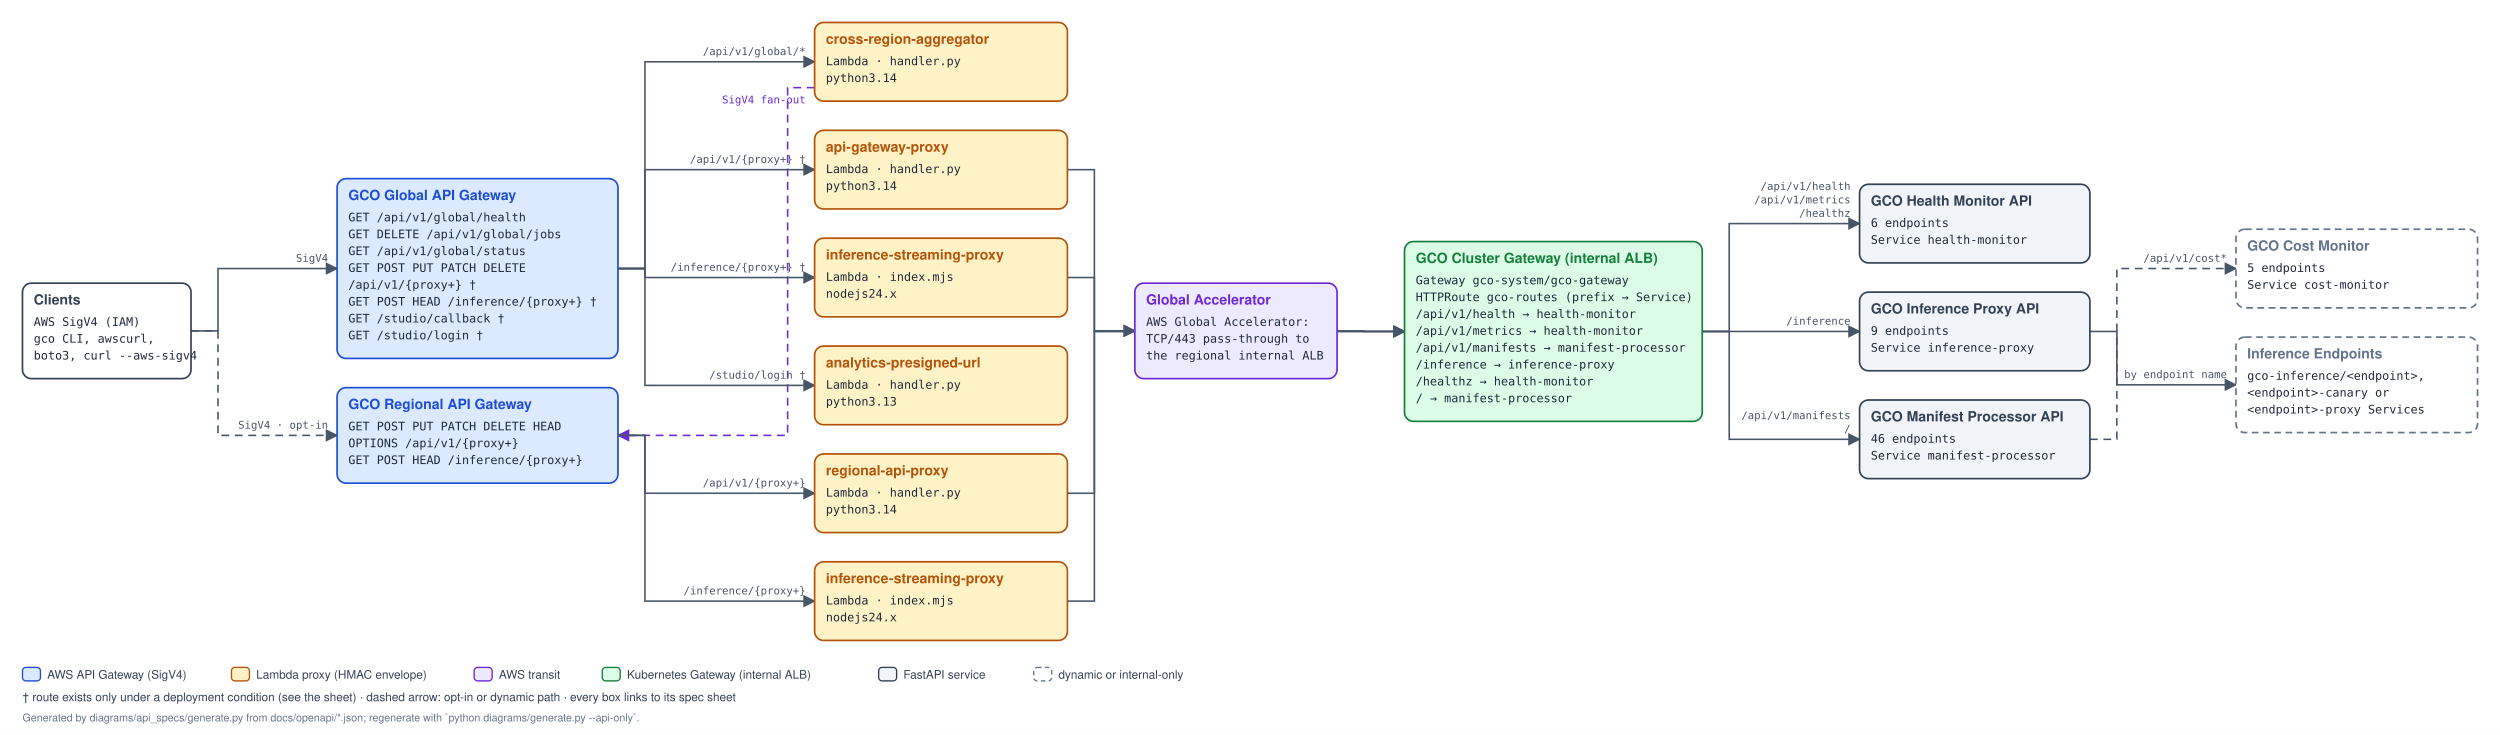
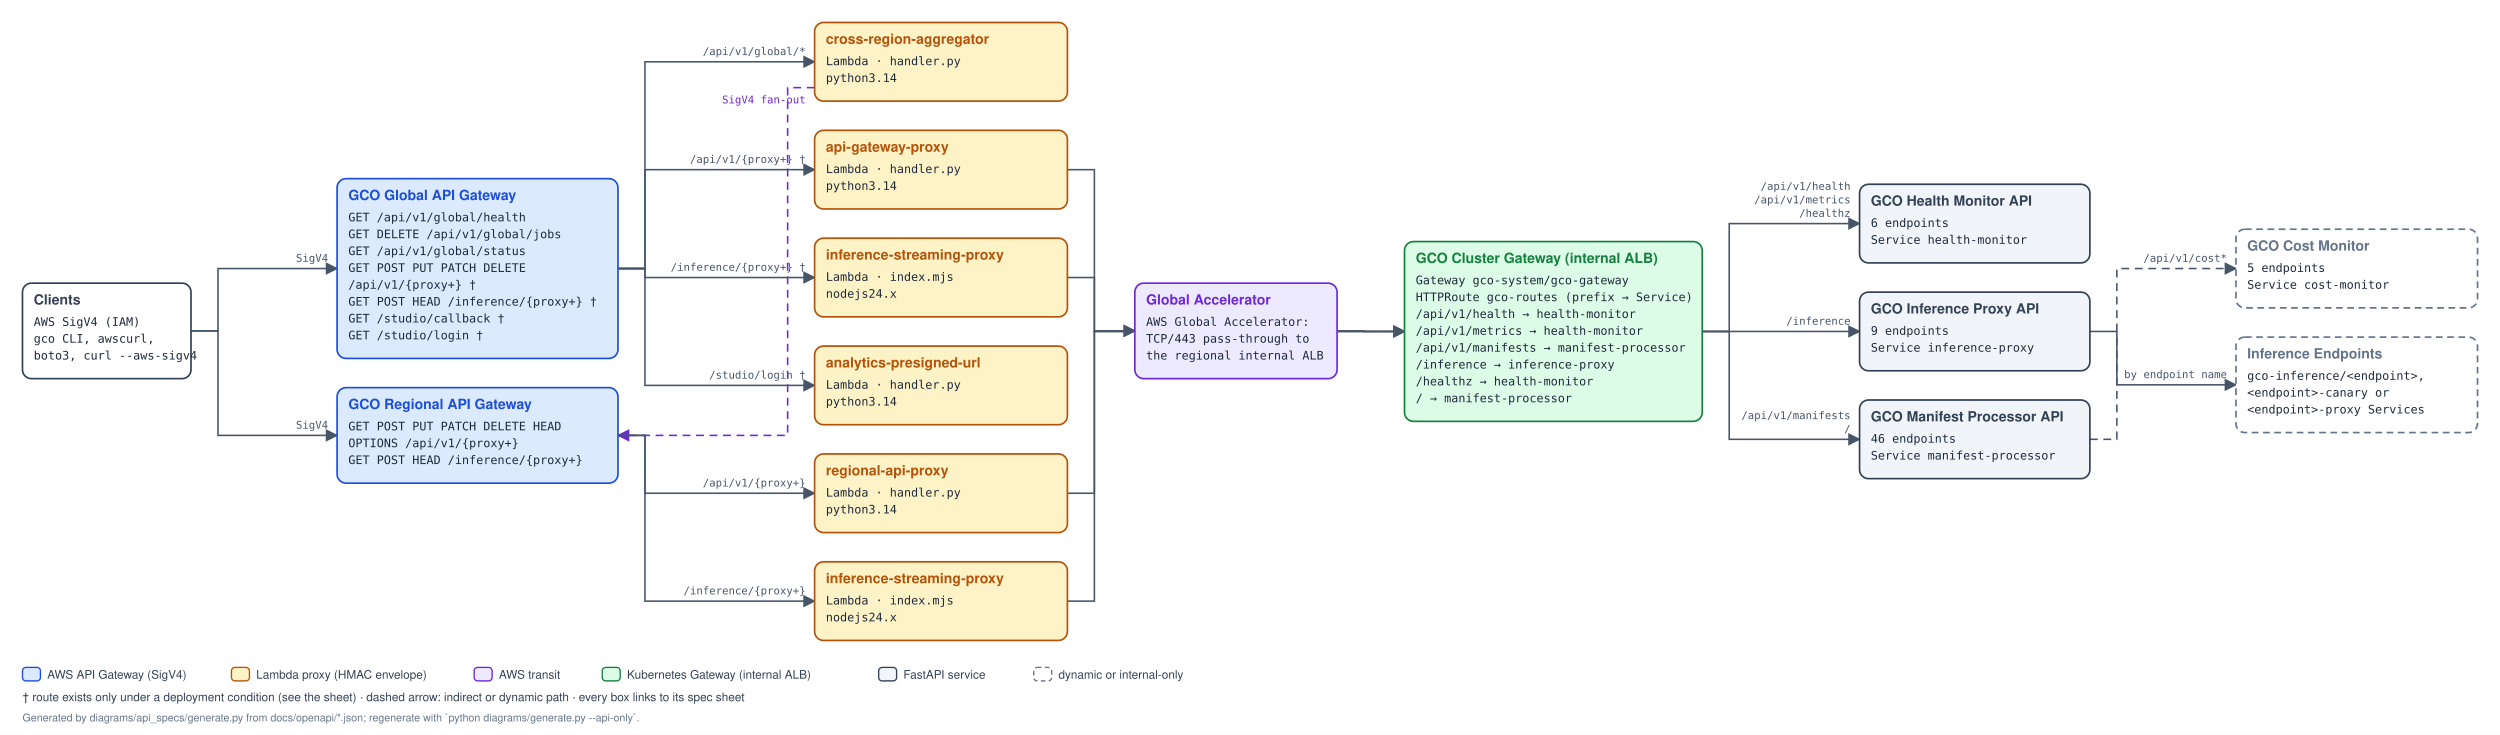
<svg xmlns="http://www.w3.org/2000/svg" width="2225" height="654" viewBox="0 0 2225 654" role="img" aria-labelledby="title desc">
  <defs>
    <marker id="arrow" viewBox="0 0 10 10" refX="9" refY="5" markerWidth="8" markerHeight="8" orient="auto-start-reverse">
      <path d="M 0 0 L 10 5 L 0 10 z" fill="#475569" />
    </marker>
    <marker id="arrow-fanout" viewBox="0 0 10 10" refX="9" refY="5" markerWidth="8" markerHeight="8" orient="auto-start-reverse">
      <path d="M 0 0 L 10 5 L 0 10 z" fill="#6d28d9" />
    </marker>
  </defs>
  <rect width="2225" height="654" fill="#ffffff" />
  <path d="M 170 294.5 H 194 V 239 H 300" fill="none" stroke="#475569" stroke-width="1.4" marker-end="url(#arrow)" />
  <text x="292" y="233" font-family="ui-monospace, SFMono-Regular, Menlo, Consolas, monospace" font-size="9.5" font-weight="normal" text-anchor="end" fill="#475569">SigV4</text>
  <path d="M 550 239 H 574 V 55 H 725" fill="none" stroke="#475569" stroke-width="1.4" marker-end="url(#arrow)" />
  <text x="717" y="49" font-family="ui-monospace, SFMono-Regular, Menlo, Consolas, monospace" font-size="9.5" font-weight="normal" text-anchor="end" fill="#475569">/api/v1/global/*</text>
  <path d="M 725 78 H 701 V 387.5 H 550" fill="none" stroke="#6d28d9" stroke-width="1.4" stroke-dasharray="7 5" marker-end="url(#arrow-fanout)" />
  <text x="717" y="92" font-family="ui-monospace, SFMono-Regular, Menlo, Consolas, monospace" font-size="9.5" font-weight="normal" text-anchor="end" fill="#6d28d9">SigV4 fan-out</text>
  <path d="M 550 387.5 H 574 V 439 H 725" fill="none" stroke="#475569" stroke-width="1.4" marker-end="url(#arrow)" />
  <text x="717" y="433" font-family="ui-monospace, SFMono-Regular, Menlo, Consolas, monospace" font-size="9.5" font-weight="normal" text-anchor="end" fill="#475569">/api/v1/{proxy+}</text>
  <path d="M 950 439 H 974 V 295 H 1250" fill="none" stroke="#475569" stroke-width="1.4" marker-end="url(#arrow)" />
  <path d="M 1515 295 H 1539 V 391 H 1655" fill="none" stroke="#475569" stroke-width="1.4" marker-end="url(#arrow)" />
  <text x="1647" y="385" font-family="ui-monospace, SFMono-Regular, Menlo, Consolas, monospace" font-size="9.5" font-weight="normal" text-anchor="end" fill="#475569">/</text>
  <text x="1647" y="373" font-family="ui-monospace, SFMono-Regular, Menlo, Consolas, monospace" font-size="9.5" font-weight="normal" text-anchor="end" fill="#475569">/api/v1/manifests</text>
  <path d="M 1515 295 H 1539 V 199 H 1655" fill="none" stroke="#475569" stroke-width="1.4" marker-end="url(#arrow)" />
  <text x="1647" y="193" font-family="ui-monospace, SFMono-Regular, Menlo, Consolas, monospace" font-size="9.5" font-weight="normal" text-anchor="end" fill="#475569">/healthz</text>
  <text x="1647" y="181" font-family="ui-monospace, SFMono-Regular, Menlo, Consolas, monospace" font-size="9.5" font-weight="normal" text-anchor="end" fill="#475569">/api/v1/metrics</text>
  <text x="1647" y="169" font-family="ui-monospace, SFMono-Regular, Menlo, Consolas, monospace" font-size="9.5" font-weight="normal" text-anchor="end" fill="#475569">/api/v1/health</text>
  <path d="M 550 239 H 574 V 151 H 725" fill="none" stroke="#475569" stroke-width="1.4" marker-end="url(#arrow)" />
  <text x="717" y="145" font-family="ui-monospace, SFMono-Regular, Menlo, Consolas, monospace" font-size="9.5" font-weight="normal" text-anchor="end" fill="#475569">/api/v1/{proxy+} †</text>
  <path d="M 950 151 H 974 V 294.5 H 1010" fill="none" stroke="#475569" stroke-width="1.4" marker-end="url(#arrow)" />
  <path d="M 1190 294.5 H 1214 V 295 H 1250" fill="none" stroke="#475569" stroke-width="1.4" marker-end="url(#arrow)" />
  <path d="M 550 239 H 574 V 247 H 725" fill="none" stroke="#475569" stroke-width="1.4" marker-end="url(#arrow)" />
  <text x="717" y="241" font-family="ui-monospace, SFMono-Regular, Menlo, Consolas, monospace" font-size="9.5" font-weight="normal" text-anchor="end" fill="#475569">/inference/{proxy+} †</text>
  <path d="M 950 247 H 974 V 294.5 H 1010" fill="none" stroke="#475569" stroke-width="1.4" marker-end="url(#arrow)" />
  <path d="M 1515 295 H 1539 V 295 H 1655" fill="none" stroke="#475569" stroke-width="1.4" marker-end="url(#arrow)" />
  <text x="1647" y="289" font-family="ui-monospace, SFMono-Regular, Menlo, Consolas, monospace" font-size="9.5" font-weight="normal" text-anchor="end" fill="#475569">/inference</text>
  <path d="M 1860 295 H 1884 V 342.5 H 1990" fill="none" stroke="#475569" stroke-width="1.4" marker-end="url(#arrow)" />
  <text x="1982" y="336.5" font-family="ui-monospace, SFMono-Regular, Menlo, Consolas, monospace" font-size="9.5" font-weight="normal" text-anchor="end" fill="#475569">by endpoint name</text>
  <path d="M 550 239 H 574 V 343 H 725" fill="none" stroke="#475569" stroke-width="1.4" marker-end="url(#arrow)" />
  <text x="717" y="337" font-family="ui-monospace, SFMono-Regular, Menlo, Consolas, monospace" font-size="9.5" font-weight="normal" text-anchor="end" fill="#475569">/studio/login †</text>
-   <path d="M 170 294.5 H 194 V 387.5 H 300" fill="none" stroke="#475569" stroke-width="1.4" stroke-dasharray="7 5" marker-end="url(#arrow)" />
-   <text x="292" y="381.5" font-family="ui-monospace, SFMono-Regular, Menlo, Consolas, monospace" font-size="9.5" font-weight="normal" text-anchor="end" fill="#475569">SigV4 · opt-in</text>
+   <path d="M 170 294.5 H 194 V 387.5 H 300" fill="none" stroke="#475569" stroke-width="1.4" marker-end="url(#arrow)" />
+   <text x="292" y="381.5" font-family="ui-monospace, SFMono-Regular, Menlo, Consolas, monospace" font-size="9.5" font-weight="normal" text-anchor="end" fill="#475569">SigV4</text>
  <path d="M 550 387.5 H 574 V 535 H 725" fill="none" stroke="#475569" stroke-width="1.4" marker-end="url(#arrow)" />
  <text x="717" y="529" font-family="ui-monospace, SFMono-Regular, Menlo, Consolas, monospace" font-size="9.5" font-weight="normal" text-anchor="end" fill="#475569">/inference/{proxy+}</text>
  <path d="M 950 535 H 974 V 295 H 1250" fill="none" stroke="#475569" stroke-width="1.4" marker-end="url(#arrow)" />
  <path d="M 1860 391 H 1884 V 239 H 1990" fill="none" stroke="#475569" stroke-width="1.4" stroke-dasharray="7 5" marker-end="url(#arrow)" />
  <text x="1982" y="233" font-family="ui-monospace, SFMono-Regular, Menlo, Consolas, monospace" font-size="9.5" font-weight="normal" text-anchor="end" fill="#475569">/api/v1/cost*</text>
  <rect x="20" y="252" width="150" height="85" rx="8" fill="#ffffff" stroke="#334155" stroke-width="1.5" />
  <text x="30" y="271" font-family="ui-sans-serif, system-ui, -apple-system, 'Segoe UI', Helvetica, Arial, sans-serif" font-size="12.5" font-weight="bold" text-anchor="start" fill="#334155">Clients</text>
  <text x="30" y="290" font-family="ui-monospace, SFMono-Regular, Menlo, Consolas, monospace" font-size="10.5" font-weight="normal" text-anchor="start" fill="#1e293b">AWS SigV4 (IAM)</text>
  <text x="30" y="305" font-family="ui-monospace, SFMono-Regular, Menlo, Consolas, monospace" font-size="10.5" font-weight="normal" text-anchor="start" fill="#1e293b">gco CLI, awscurl,</text>
  <text x="30" y="320" font-family="ui-monospace, SFMono-Regular, Menlo, Consolas, monospace" font-size="10.5" font-weight="normal" text-anchor="start" fill="#1e293b">boto3, curl --aws-sigv4</text>
  <a href="https://aws-solutions-library-samples.github.io/global-capacity-orchestrator-on-aws/api/cost-monitor/">
    <rect x="1990" y="204" width="215" height="70" rx="8" fill="#ffffff" stroke="#64748b" stroke-width="1.5" stroke-dasharray="6 4" />
    <text x="2000" y="223" font-family="ui-sans-serif, system-ui, -apple-system, 'Segoe UI', Helvetica, Arial, sans-serif" font-size="12.5" font-weight="bold" text-anchor="start" fill="#64748b">GCO Cost Monitor</text>
    <text x="2000" y="242" font-family="ui-monospace, SFMono-Regular, Menlo, Consolas, monospace" font-size="10.5" font-weight="normal" text-anchor="start" fill="#1e293b">5 endpoints</text>
    <text x="2000" y="257" font-family="ui-monospace, SFMono-Regular, Menlo, Consolas, monospace" font-size="10.5" font-weight="normal" text-anchor="start" fill="#1e293b">Service cost-monitor</text>
  </a>
  <a href="https://aws-solutions-library-samples.github.io/global-capacity-orchestrator-on-aws/api/health-monitor/">
    <rect x="1655" y="164" width="205" height="70" rx="8" fill="#f1f5f9" stroke="#334155" stroke-width="1.5" />
    <text x="1665" y="183" font-family="ui-sans-serif, system-ui, -apple-system, 'Segoe UI', Helvetica, Arial, sans-serif" font-size="12.5" font-weight="bold" text-anchor="start" fill="#334155">GCO Health Monitor API</text>
    <text x="1665" y="202" font-family="ui-monospace, SFMono-Regular, Menlo, Consolas, monospace" font-size="10.5" font-weight="normal" text-anchor="start" fill="#1e293b">6 endpoints</text>
    <text x="1665" y="217" font-family="ui-monospace, SFMono-Regular, Menlo, Consolas, monospace" font-size="10.5" font-weight="normal" text-anchor="start" fill="#1e293b">Service health-monitor</text>
  </a>
  <a href="https://aws-solutions-library-samples.github.io/global-capacity-orchestrator-on-aws/api/inference-proxy/">
    <rect x="1655" y="260" width="205" height="70" rx="8" fill="#f1f5f9" stroke="#334155" stroke-width="1.5" />
    <text x="1665" y="279" font-family="ui-sans-serif, system-ui, -apple-system, 'Segoe UI', Helvetica, Arial, sans-serif" font-size="12.5" font-weight="bold" text-anchor="start" fill="#334155">GCO Inference Proxy API</text>
    <text x="1665" y="298" font-family="ui-monospace, SFMono-Regular, Menlo, Consolas, monospace" font-size="10.5" font-weight="normal" text-anchor="start" fill="#1e293b">9 endpoints</text>
    <text x="1665" y="313" font-family="ui-monospace, SFMono-Regular, Menlo, Consolas, monospace" font-size="10.5" font-weight="normal" text-anchor="start" fill="#1e293b">Service inference-proxy</text>
  </a>
  <a href="https://aws-solutions-library-samples.github.io/global-capacity-orchestrator-on-aws/api/manifest-processor/">
    <rect x="1655" y="356" width="205" height="70" rx="8" fill="#f1f5f9" stroke="#334155" stroke-width="1.5" />
    <text x="1665" y="375" font-family="ui-sans-serif, system-ui, -apple-system, 'Segoe UI', Helvetica, Arial, sans-serif" font-size="12.5" font-weight="bold" text-anchor="start" fill="#334155">GCO Manifest Processor API</text>
    <text x="1665" y="394" font-family="ui-monospace, SFMono-Regular, Menlo, Consolas, monospace" font-size="10.5" font-weight="normal" text-anchor="start" fill="#1e293b">46 endpoints</text>
    <text x="1665" y="409" font-family="ui-monospace, SFMono-Regular, Menlo, Consolas, monospace" font-size="10.5" font-weight="normal" text-anchor="start" fill="#1e293b">Service manifest-processor</text>
  </a>
  <a href="https://aws-solutions-library-samples.github.io/global-capacity-orchestrator-on-aws/api/api-gateway-global/">
    <rect x="300" y="159" width="250" height="160" rx="8" fill="#dbeafe" stroke="#1d4ed8" stroke-width="1.5" />
    <text x="310" y="178" font-family="ui-sans-serif, system-ui, -apple-system, 'Segoe UI', Helvetica, Arial, sans-serif" font-size="12.5" font-weight="bold" text-anchor="start" fill="#1d4ed8">GCO Global API Gateway</text>
    <text x="310" y="197" font-family="ui-monospace, SFMono-Regular, Menlo, Consolas, monospace" font-size="10.5" font-weight="normal" text-anchor="start" fill="#1e293b">GET /api/v1/global/health</text>
    <text x="310" y="212" font-family="ui-monospace, SFMono-Regular, Menlo, Consolas, monospace" font-size="10.5" font-weight="normal" text-anchor="start" fill="#1e293b">GET DELETE /api/v1/global/jobs</text>
    <text x="310" y="227" font-family="ui-monospace, SFMono-Regular, Menlo, Consolas, monospace" font-size="10.5" font-weight="normal" text-anchor="start" fill="#1e293b">GET /api/v1/global/status</text>
    <text x="310" y="242" font-family="ui-monospace, SFMono-Regular, Menlo, Consolas, monospace" font-size="10.5" font-weight="normal" text-anchor="start" fill="#1e293b">GET POST PUT PATCH DELETE</text>
    <text x="310" y="257" font-family="ui-monospace, SFMono-Regular, Menlo, Consolas, monospace" font-size="10.5" font-weight="normal" text-anchor="start" fill="#1e293b">  /api/v1/{proxy+} †</text>
    <text x="310" y="272" font-family="ui-monospace, SFMono-Regular, Menlo, Consolas, monospace" font-size="10.5" font-weight="normal" text-anchor="start" fill="#1e293b">GET POST HEAD /inference/{proxy+} †</text>
    <text x="310" y="287" font-family="ui-monospace, SFMono-Regular, Menlo, Consolas, monospace" font-size="10.5" font-weight="normal" text-anchor="start" fill="#1e293b">GET /studio/callback †</text>
    <text x="310" y="302" font-family="ui-monospace, SFMono-Regular, Menlo, Consolas, monospace" font-size="10.5" font-weight="normal" text-anchor="start" fill="#1e293b">GET /studio/login †</text>
  </a>
  <a href="https://aws-solutions-library-samples.github.io/global-capacity-orchestrator-on-aws/api/api-gateway-regional/">
    <rect x="300" y="345" width="250" height="85" rx="8" fill="#dbeafe" stroke="#1d4ed8" stroke-width="1.5" />
    <text x="310" y="364" font-family="ui-sans-serif, system-ui, -apple-system, 'Segoe UI', Helvetica, Arial, sans-serif" font-size="12.5" font-weight="bold" text-anchor="start" fill="#1d4ed8">GCO Regional API Gateway</text>
    <text x="310" y="383" font-family="ui-monospace, SFMono-Regular, Menlo, Consolas, monospace" font-size="10.5" font-weight="normal" text-anchor="start" fill="#1e293b">GET POST PUT PATCH DELETE HEAD</text>
    <text x="310" y="398" font-family="ui-monospace, SFMono-Regular, Menlo, Consolas, monospace" font-size="10.5" font-weight="normal" text-anchor="start" fill="#1e293b">  OPTIONS /api/v1/{proxy+}</text>
    <text x="310" y="413" font-family="ui-monospace, SFMono-Regular, Menlo, Consolas, monospace" font-size="10.5" font-weight="normal" text-anchor="start" fill="#1e293b">GET POST HEAD /inference/{proxy+}</text>
  </a>
  <a href="https://aws-solutions-library-samples.github.io/global-capacity-orchestrator-on-aws/api/cluster-gateway/">
    <rect x="1250" y="215" width="265" height="160" rx="8" fill="#dcfce7" stroke="#15803d" stroke-width="1.5" />
    <text x="1260" y="234" font-family="ui-sans-serif, system-ui, -apple-system, 'Segoe UI', Helvetica, Arial, sans-serif" font-size="12.5" font-weight="bold" text-anchor="start" fill="#15803d">GCO Cluster Gateway (internal ALB)</text>
    <text x="1260" y="253" font-family="ui-monospace, SFMono-Regular, Menlo, Consolas, monospace" font-size="10.5" font-weight="normal" text-anchor="start" fill="#1e293b">Gateway gco-system/gco-gateway</text>
    <text x="1260" y="268" font-family="ui-monospace, SFMono-Regular, Menlo, Consolas, monospace" font-size="10.5" font-weight="normal" text-anchor="start" fill="#1e293b">HTTPRoute gco-routes (prefix → Service)</text>
    <text x="1260" y="283" font-family="ui-monospace, SFMono-Regular, Menlo, Consolas, monospace" font-size="10.5" font-weight="normal" text-anchor="start" fill="#1e293b">/api/v1/health → health-monitor</text>
    <text x="1260" y="298" font-family="ui-monospace, SFMono-Regular, Menlo, Consolas, monospace" font-size="10.5" font-weight="normal" text-anchor="start" fill="#1e293b">/api/v1/metrics → health-monitor</text>
    <text x="1260" y="313" font-family="ui-monospace, SFMono-Regular, Menlo, Consolas, monospace" font-size="10.5" font-weight="normal" text-anchor="start" fill="#1e293b">/api/v1/manifests → manifest-processor</text>
    <text x="1260" y="328" font-family="ui-monospace, SFMono-Regular, Menlo, Consolas, monospace" font-size="10.5" font-weight="normal" text-anchor="start" fill="#1e293b">/inference → inference-proxy</text>
    <text x="1260" y="343" font-family="ui-monospace, SFMono-Regular, Menlo, Consolas, monospace" font-size="10.5" font-weight="normal" text-anchor="start" fill="#1e293b">/healthz → health-monitor</text>
    <text x="1260" y="358" font-family="ui-monospace, SFMono-Regular, Menlo, Consolas, monospace" font-size="10.5" font-weight="normal" text-anchor="start" fill="#1e293b">/ → manifest-processor</text>
  </a>
  <rect x="1990" y="300" width="215" height="85" rx="8" fill="#ffffff" stroke="#64748b" stroke-width="1.5" stroke-dasharray="6 4" />
  <text x="2000" y="319" font-family="ui-sans-serif, system-ui, -apple-system, 'Segoe UI', Helvetica, Arial, sans-serif" font-size="12.5" font-weight="bold" text-anchor="start" fill="#64748b">Inference Endpoints</text>
  <text x="2000" y="338" font-family="ui-monospace, SFMono-Regular, Menlo, Consolas, monospace" font-size="10.5" font-weight="normal" text-anchor="start" fill="#1e293b">gco-inference/&lt;endpoint&gt;,</text>
  <text x="2000" y="353" font-family="ui-monospace, SFMono-Regular, Menlo, Consolas, monospace" font-size="10.5" font-weight="normal" text-anchor="start" fill="#1e293b">&lt;endpoint&gt;-canary or</text>
  <text x="2000" y="368" font-family="ui-monospace, SFMono-Regular, Menlo, Consolas, monospace" font-size="10.5" font-weight="normal" text-anchor="start" fill="#1e293b">&lt;endpoint&gt;-proxy Services</text>
  <rect x="725" y="20" width="225" height="70" rx="8" fill="#fef3c7" stroke="#b45309" stroke-width="1.5" />
  <text x="735" y="39" font-family="ui-sans-serif, system-ui, -apple-system, 'Segoe UI', Helvetica, Arial, sans-serif" font-size="12.5" font-weight="bold" text-anchor="start" fill="#b45309">cross-region-aggregator</text>
  <text x="735" y="58" font-family="ui-monospace, SFMono-Regular, Menlo, Consolas, monospace" font-size="10.5" font-weight="normal" text-anchor="start" fill="#1e293b">Lambda · handler.py</text>
  <text x="735" y="73" font-family="ui-monospace, SFMono-Regular, Menlo, Consolas, monospace" font-size="10.5" font-weight="normal" text-anchor="start" fill="#1e293b">python3.14</text>
  <rect x="725" y="116" width="225" height="70" rx="8" fill="#fef3c7" stroke="#b45309" stroke-width="1.5" />
  <text x="735" y="135" font-family="ui-sans-serif, system-ui, -apple-system, 'Segoe UI', Helvetica, Arial, sans-serif" font-size="12.5" font-weight="bold" text-anchor="start" fill="#b45309">api-gateway-proxy</text>
  <text x="735" y="154" font-family="ui-monospace, SFMono-Regular, Menlo, Consolas, monospace" font-size="10.5" font-weight="normal" text-anchor="start" fill="#1e293b">Lambda · handler.py</text>
  <text x="735" y="169" font-family="ui-monospace, SFMono-Regular, Menlo, Consolas, monospace" font-size="10.5" font-weight="normal" text-anchor="start" fill="#1e293b">python3.14</text>
  <rect x="725" y="212" width="225" height="70" rx="8" fill="#fef3c7" stroke="#b45309" stroke-width="1.5" />
  <text x="735" y="231" font-family="ui-sans-serif, system-ui, -apple-system, 'Segoe UI', Helvetica, Arial, sans-serif" font-size="12.5" font-weight="bold" text-anchor="start" fill="#b45309">inference-streaming-proxy</text>
  <text x="735" y="250" font-family="ui-monospace, SFMono-Regular, Menlo, Consolas, monospace" font-size="10.5" font-weight="normal" text-anchor="start" fill="#1e293b">Lambda · index.mjs</text>
  <text x="735" y="265" font-family="ui-monospace, SFMono-Regular, Menlo, Consolas, monospace" font-size="10.5" font-weight="normal" text-anchor="start" fill="#1e293b">nodejs24.x</text>
  <rect x="725" y="308" width="225" height="70" rx="8" fill="#fef3c7" stroke="#b45309" stroke-width="1.5" />
  <text x="735" y="327" font-family="ui-sans-serif, system-ui, -apple-system, 'Segoe UI', Helvetica, Arial, sans-serif" font-size="12.5" font-weight="bold" text-anchor="start" fill="#b45309">analytics-presigned-url</text>
  <text x="735" y="346" font-family="ui-monospace, SFMono-Regular, Menlo, Consolas, monospace" font-size="10.5" font-weight="normal" text-anchor="start" fill="#1e293b">Lambda · handler.py</text>
-   <text x="735" y="361" font-family="ui-monospace, SFMono-Regular, Menlo, Consolas, monospace" font-size="10.5" font-weight="normal" text-anchor="start" fill="#1e293b">python3.13</text>
+   <text x="735" y="361" font-family="ui-monospace, SFMono-Regular, Menlo, Consolas, monospace" font-size="10.5" font-weight="normal" text-anchor="start" fill="#1e293b">python3.14</text>
  <rect x="725" y="404" width="225" height="70" rx="8" fill="#fef3c7" stroke="#b45309" stroke-width="1.5" />
  <text x="735" y="423" font-family="ui-sans-serif, system-ui, -apple-system, 'Segoe UI', Helvetica, Arial, sans-serif" font-size="12.5" font-weight="bold" text-anchor="start" fill="#b45309">regional-api-proxy</text>
  <text x="735" y="442" font-family="ui-monospace, SFMono-Regular, Menlo, Consolas, monospace" font-size="10.5" font-weight="normal" text-anchor="start" fill="#1e293b">Lambda · handler.py</text>
  <text x="735" y="457" font-family="ui-monospace, SFMono-Regular, Menlo, Consolas, monospace" font-size="10.5" font-weight="normal" text-anchor="start" fill="#1e293b">python3.14</text>
  <rect x="725" y="500" width="225" height="70" rx="8" fill="#fef3c7" stroke="#b45309" stroke-width="1.5" />
  <text x="735" y="519" font-family="ui-sans-serif, system-ui, -apple-system, 'Segoe UI', Helvetica, Arial, sans-serif" font-size="12.5" font-weight="bold" text-anchor="start" fill="#b45309">inference-streaming-proxy</text>
  <text x="735" y="538" font-family="ui-monospace, SFMono-Regular, Menlo, Consolas, monospace" font-size="10.5" font-weight="normal" text-anchor="start" fill="#1e293b">Lambda · index.mjs</text>
  <text x="735" y="553" font-family="ui-monospace, SFMono-Regular, Menlo, Consolas, monospace" font-size="10.5" font-weight="normal" text-anchor="start" fill="#1e293b">nodejs24.x</text>
  <rect x="1010" y="252" width="180" height="85" rx="8" fill="#ede9fe" stroke="#6d28d9" stroke-width="1.5" />
  <text x="1020" y="271" font-family="ui-sans-serif, system-ui, -apple-system, 'Segoe UI', Helvetica, Arial, sans-serif" font-size="12.5" font-weight="bold" text-anchor="start" fill="#6d28d9">Global Accelerator</text>
  <text x="1020" y="290" font-family="ui-monospace, SFMono-Regular, Menlo, Consolas, monospace" font-size="10.5" font-weight="normal" text-anchor="start" fill="#1e293b">AWS Global Accelerator:</text>
  <text x="1020" y="305" font-family="ui-monospace, SFMono-Regular, Menlo, Consolas, monospace" font-size="10.5" font-weight="normal" text-anchor="start" fill="#1e293b">TCP/443 pass-through to</text>
  <text x="1020" y="320" font-family="ui-monospace, SFMono-Regular, Menlo, Consolas, monospace" font-size="10.5" font-weight="normal" text-anchor="start" fill="#1e293b">the regional internal ALB</text>
  <rect x="20" y="594" width="16" height="12" rx="3" fill="#dbeafe" stroke="#1d4ed8" stroke-width="1.2" />
  <text x="42" y="604" font-family="ui-sans-serif, system-ui, -apple-system, 'Segoe UI', Helvetica, Arial, sans-serif" font-size="10.5" font-weight="normal" text-anchor="start" fill="#334155">AWS API Gateway (SigV4)</text>
  <rect x="206" y="594" width="16" height="12" rx="3" fill="#fef3c7" stroke="#b45309" stroke-width="1.2" />
  <text x="228" y="604" font-family="ui-sans-serif, system-ui, -apple-system, 'Segoe UI', Helvetica, Arial, sans-serif" font-size="10.5" font-weight="normal" text-anchor="start" fill="#334155">Lambda proxy (HMAC envelope)</text>
  <rect x="422" y="594" width="16" height="12" rx="3" fill="#ede9fe" stroke="#6d28d9" stroke-width="1.2" />
  <text x="444" y="604" font-family="ui-sans-serif, system-ui, -apple-system, 'Segoe UI', Helvetica, Arial, sans-serif" font-size="10.5" font-weight="normal" text-anchor="start" fill="#334155">AWS transit</text>
  <rect x="536" y="594" width="16" height="12" rx="3" fill="#dcfce7" stroke="#15803d" stroke-width="1.2" />
  <text x="558" y="604" font-family="ui-sans-serif, system-ui, -apple-system, 'Segoe UI', Helvetica, Arial, sans-serif" font-size="10.5" font-weight="normal" text-anchor="start" fill="#334155">Kubernetes Gateway (internal ALB)</text>
  <rect x="782" y="594" width="16" height="12" rx="3" fill="#f1f5f9" stroke="#334155" stroke-width="1.2" />
  <text x="804" y="604" font-family="ui-sans-serif, system-ui, -apple-system, 'Segoe UI', Helvetica, Arial, sans-serif" font-size="10.5" font-weight="normal" text-anchor="start" fill="#334155">FastAPI service</text>
  <rect x="920" y="594" width="16" height="12" rx="3" fill="#ffffff" stroke="#64748b" stroke-width="1.2" stroke-dasharray="4 3" />
  <text x="942" y="604" font-family="ui-sans-serif, system-ui, -apple-system, 'Segoe UI', Helvetica, Arial, sans-serif" font-size="10.5" font-weight="normal" text-anchor="start" fill="#334155">dynamic or internal-only</text>
-   <text x="20" y="624" font-family="ui-sans-serif, system-ui, -apple-system, 'Segoe UI', Helvetica, Arial, sans-serif" font-size="10.5" font-weight="normal" text-anchor="start" fill="#334155">† route exists only under a deployment condition (see the sheet) · dashed arrow: opt-in or dynamic path · every box links to its spec sheet</text>
+   <text x="20" y="624" font-family="ui-sans-serif, system-ui, -apple-system, 'Segoe UI', Helvetica, Arial, sans-serif" font-size="10.5" font-weight="normal" text-anchor="start" fill="#334155">† route exists only under a deployment condition (see the sheet) · dashed arrow: indirect or dynamic path · every box links to its spec sheet</text>
  <text x="20" y="642" font-family="ui-sans-serif, system-ui, -apple-system, 'Segoe UI', Helvetica, Arial, sans-serif" font-size="9.5" font-weight="normal" text-anchor="start" fill="#64748b">Generated by diagrams/api_specs/generate.py from docs/openapi/*.json; regenerate with `python diagrams/generate.py --api-only`.</text>
</svg>
